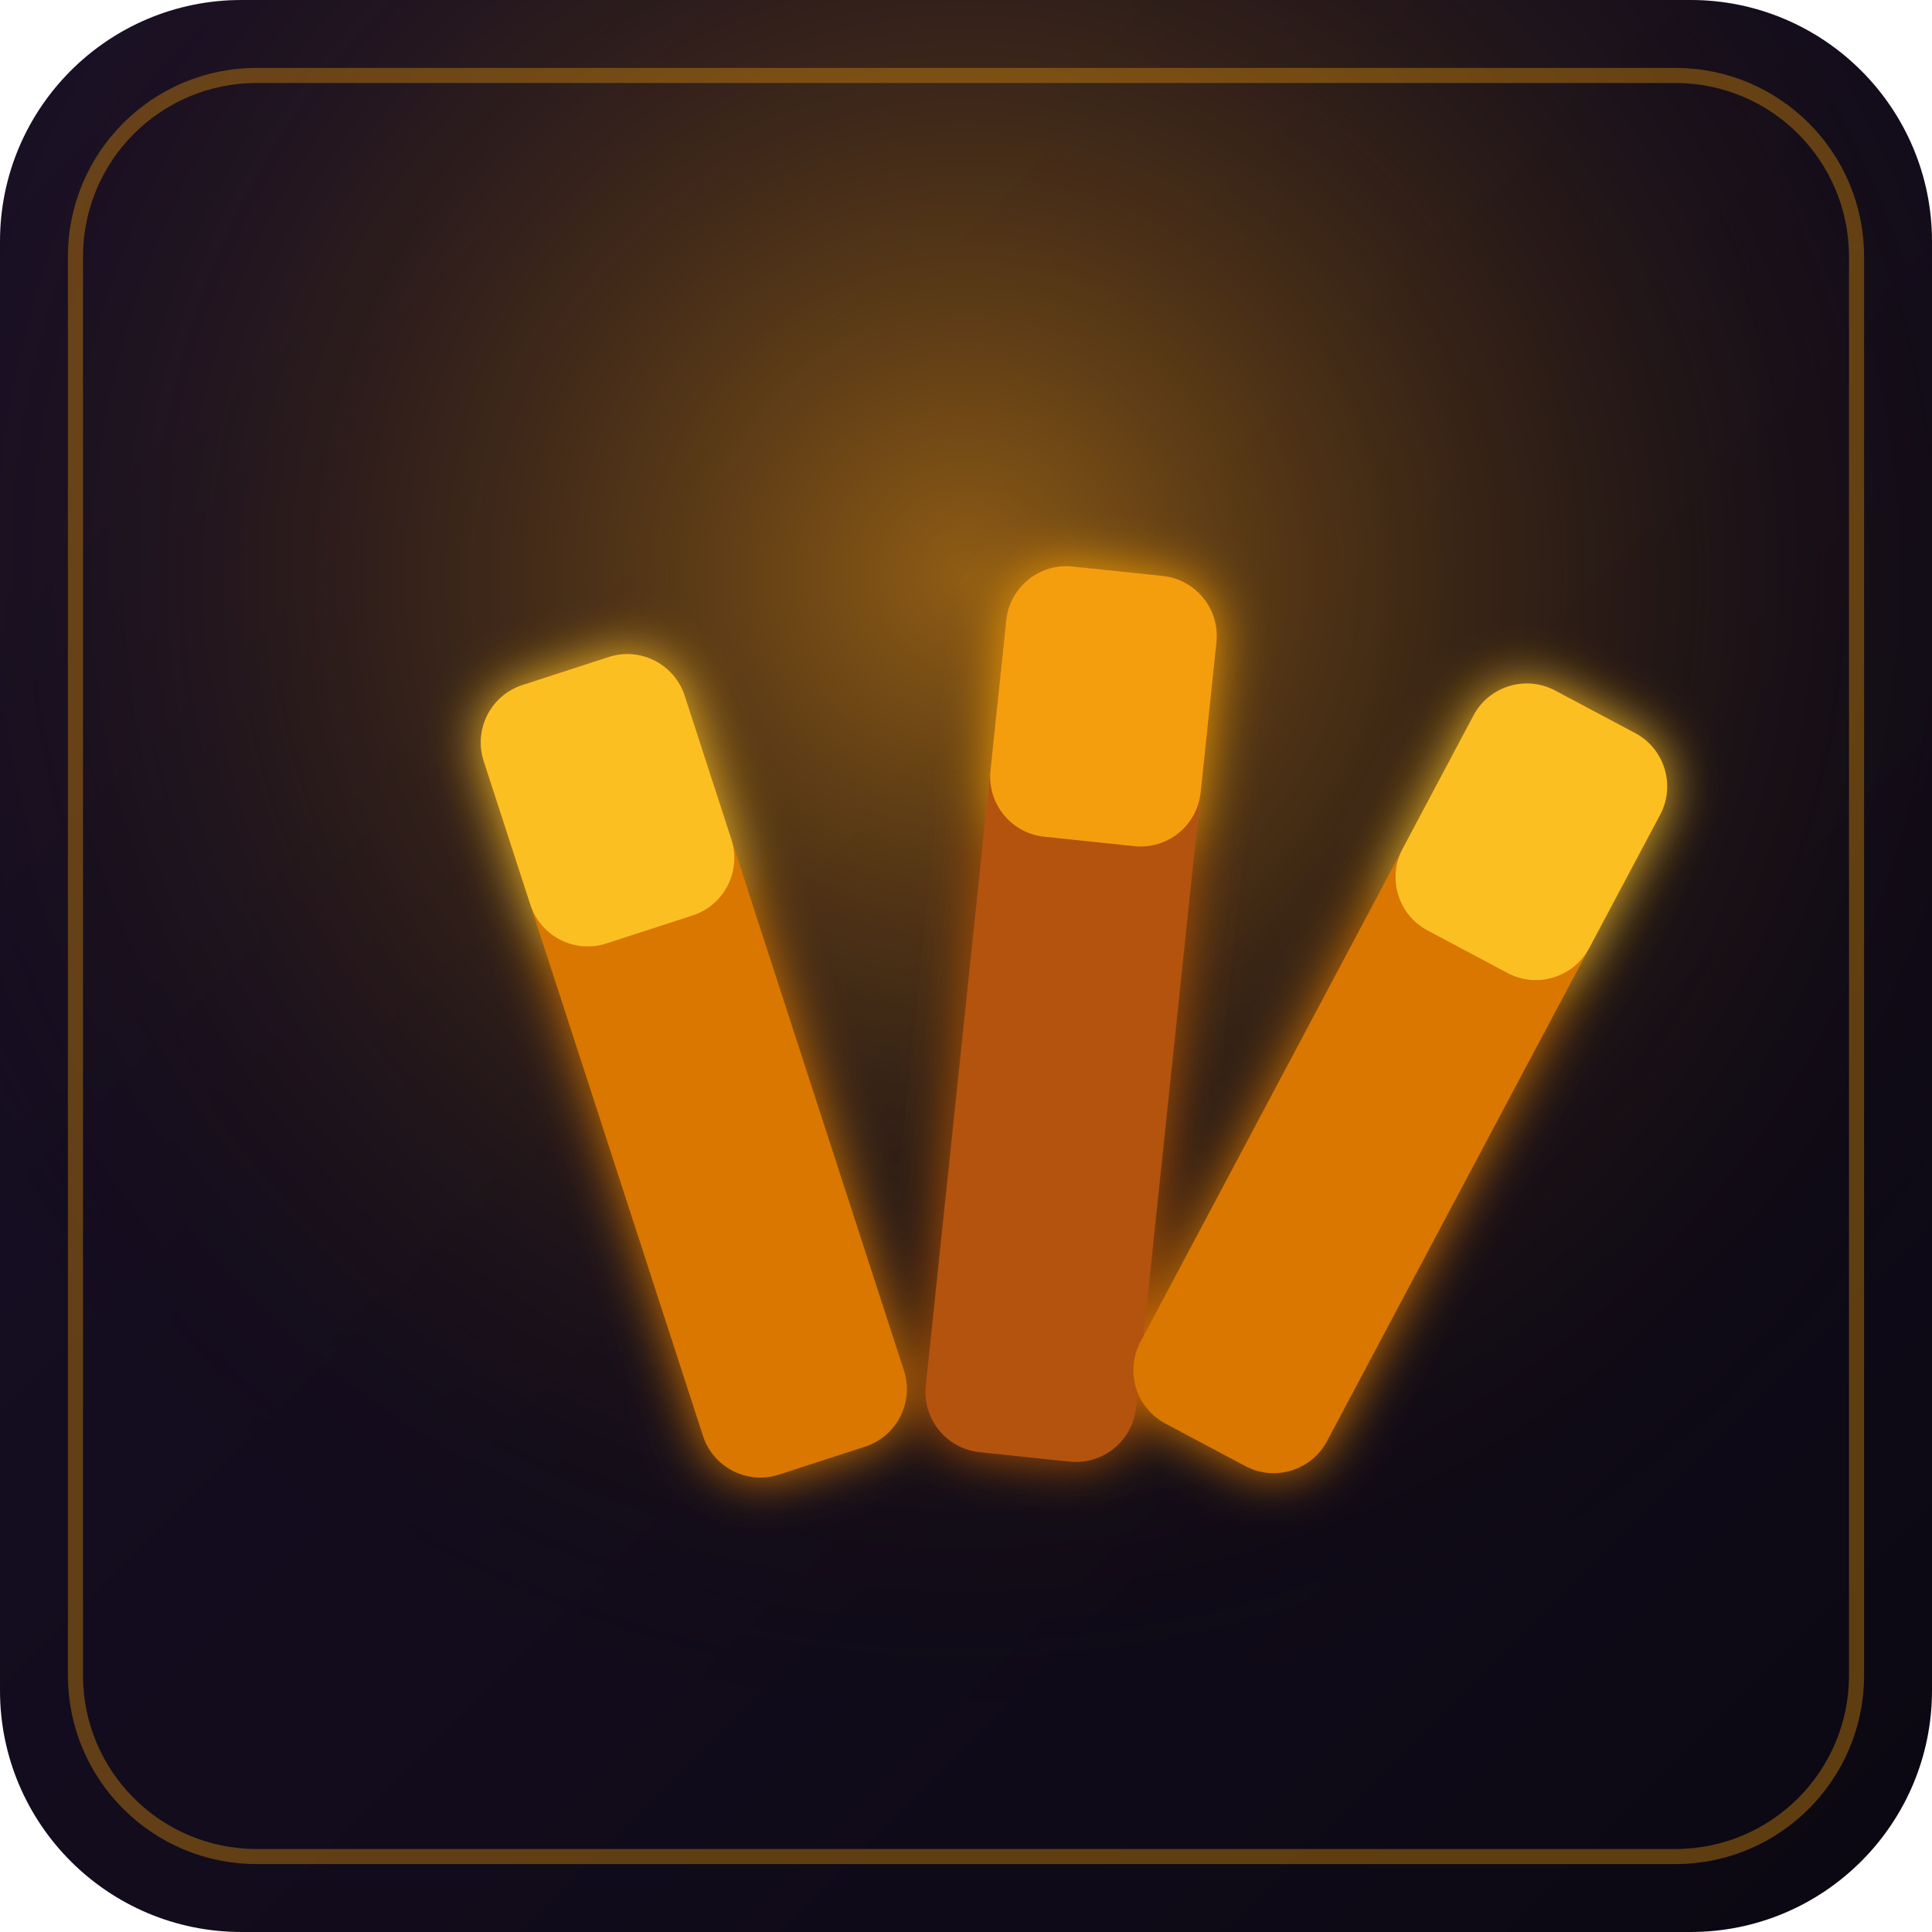
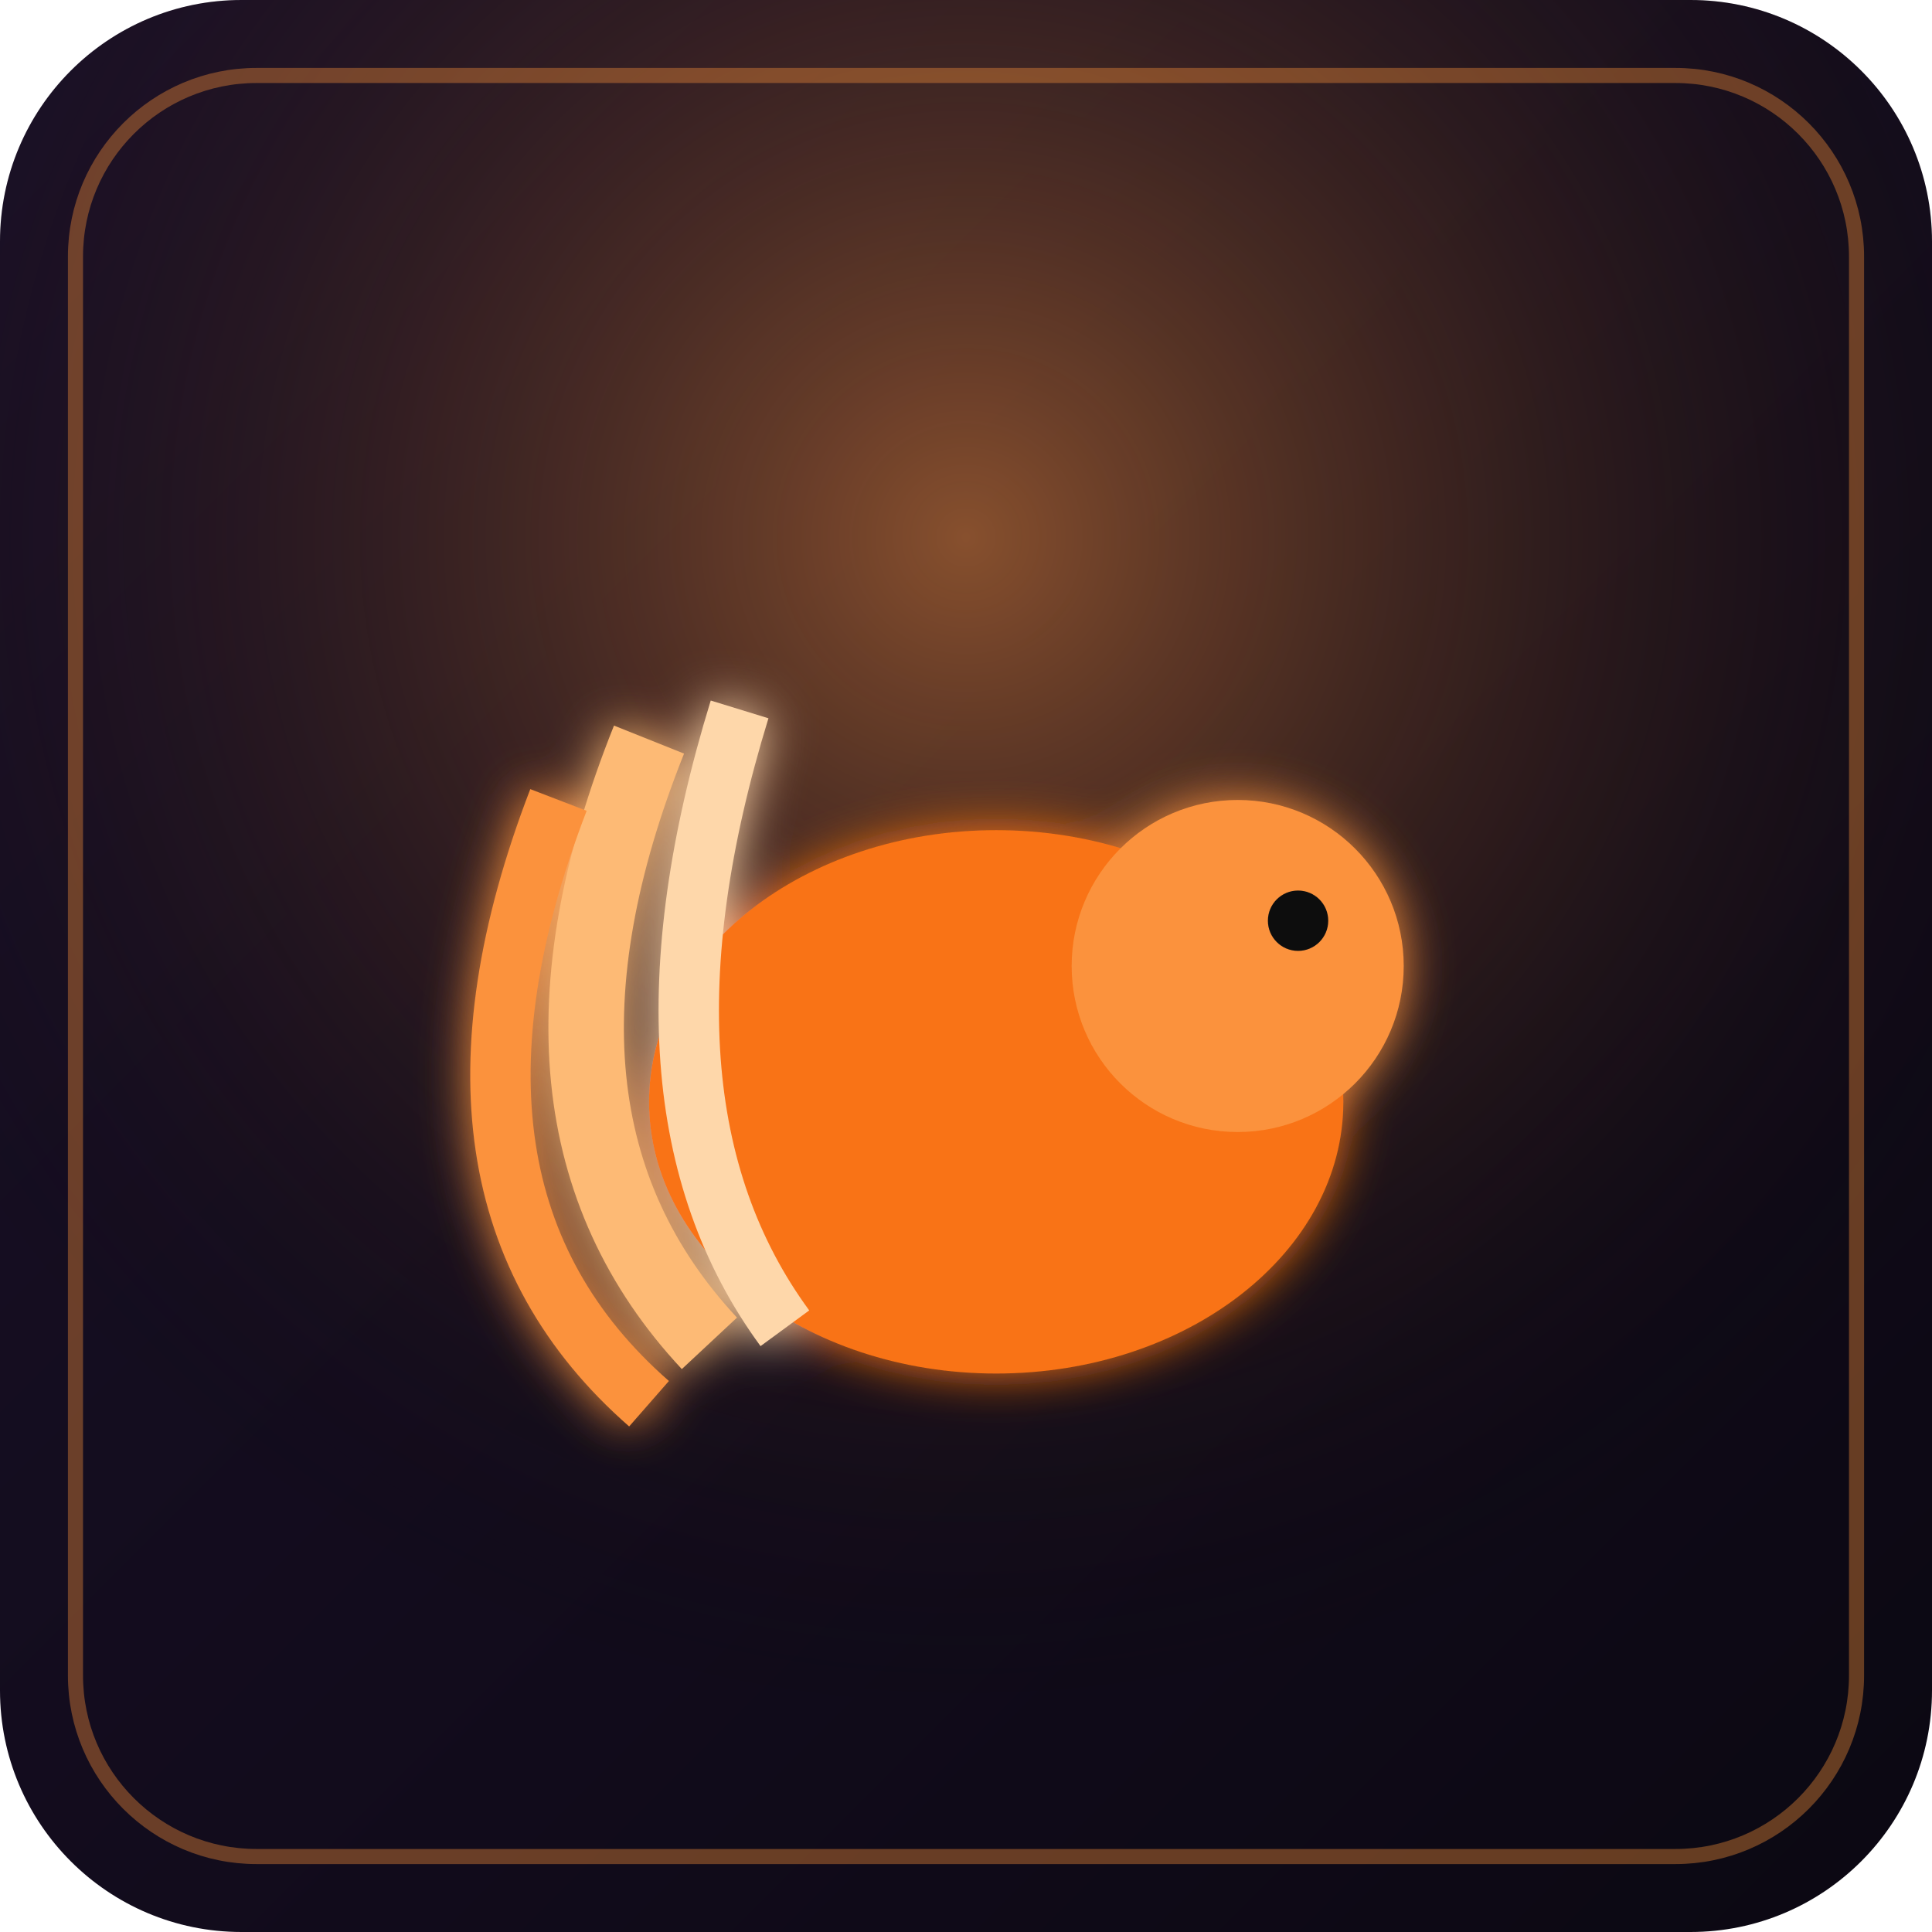
<svg xmlns="http://www.w3.org/2000/svg" viewBox="0 0 256 256">
  <defs>
    <linearGradient id="bg" x1="0" y1="0" x2="1" y2="1">
      <stop offset="0" stop-color="#1a1028" />
      <stop offset="1" stop-color="#0b0812" />
    </linearGradient>
-     <radialGradient id="spot" cx="50%" cy="30%" r="60%">
-       <stop offset="0" stop-color="#f59e0b" stop-opacity="0.55" />
+     <radialGradient id="spot" cx="50%" cy="28%" r="62%">
+       <stop offset="0" stop-color="#fb923c" stop-opacity="0.5" />
      <stop offset="1" stop-color="#000" stop-opacity="0" />
    </radialGradient>
    <filter id="glow" x="-40%" y="-40%" width="180%" height="180%">
-       <feGaussianBlur stdDeviation="3.5" result="b" />
+       <feGaussianBlur stdDeviation="3.2" result="b" />
      <feMerge>
        <feMergeNode in="b" />
        <feMergeNode in="SourceGraphic" />
      </feMerge>
    </filter>
  </defs>
  <rect width="256" height="256" rx="32" fill="url(#bg)" />
  <rect width="256" height="256" rx="32" fill="url(#spot)" />
-   <rect x="10" y="10" width="236" height="236" rx="24" fill="none" stroke="#f59e0b" stroke-opacity="0.35" stroke-width="2" />
-   <g filter="url(#glow)" transform="translate(58,54)">
-     <g transform="rotate(-18 40 80)">
-       <rect x="18" y="30" width="28" height="110" rx="8" fill="#d97706" />
-       <rect x="18" y="30" width="28" height="36" rx="8" fill="#fbbf24" />
-     </g>
-     <g transform="rotate(6 90 80)">
-       <rect x="70" y="22" width="28" height="118" rx="8" fill="#b45309" />
-       <rect x="70" y="22" width="28" height="36" rx="8" fill="#f59e0b" />
-     </g>
-     <g transform="rotate(28 130 80)">
-       <rect x="118" y="34" width="28" height="110" rx="8" fill="#d97706" />
-       <rect x="118" y="34" width="28" height="36" rx="8" fill="#fbbf24" />
-     </g>
+   <rect x="10" y="10" width="236" height="236" rx="24" fill="none" stroke="#fb923c" stroke-opacity="0.38" stroke-width="2" />
+   <g filter="url(#glow)" transform="translate(46,58)">
+     <ellipse cx="86" cy="88" rx="46" ry="36" fill="#f97316" />
+     <circle cx="118" cy="70" r="22" fill="#fb923c" />
+     <circle cx="126" cy="64" r="4" fill="#111" />
+     <path d="M40 40 Q20 90 48 120" fill="none" stroke="#fdba74" stroke-width="10" />
+     <path d="M28 48 Q8 100 40 128" fill="none" stroke="#fb923c" stroke-width="8" />
+     <path d="M52 36 Q36 88 58 118" fill="none" stroke="#fed7aa" stroke-width="8" />
  </g>
</svg>
